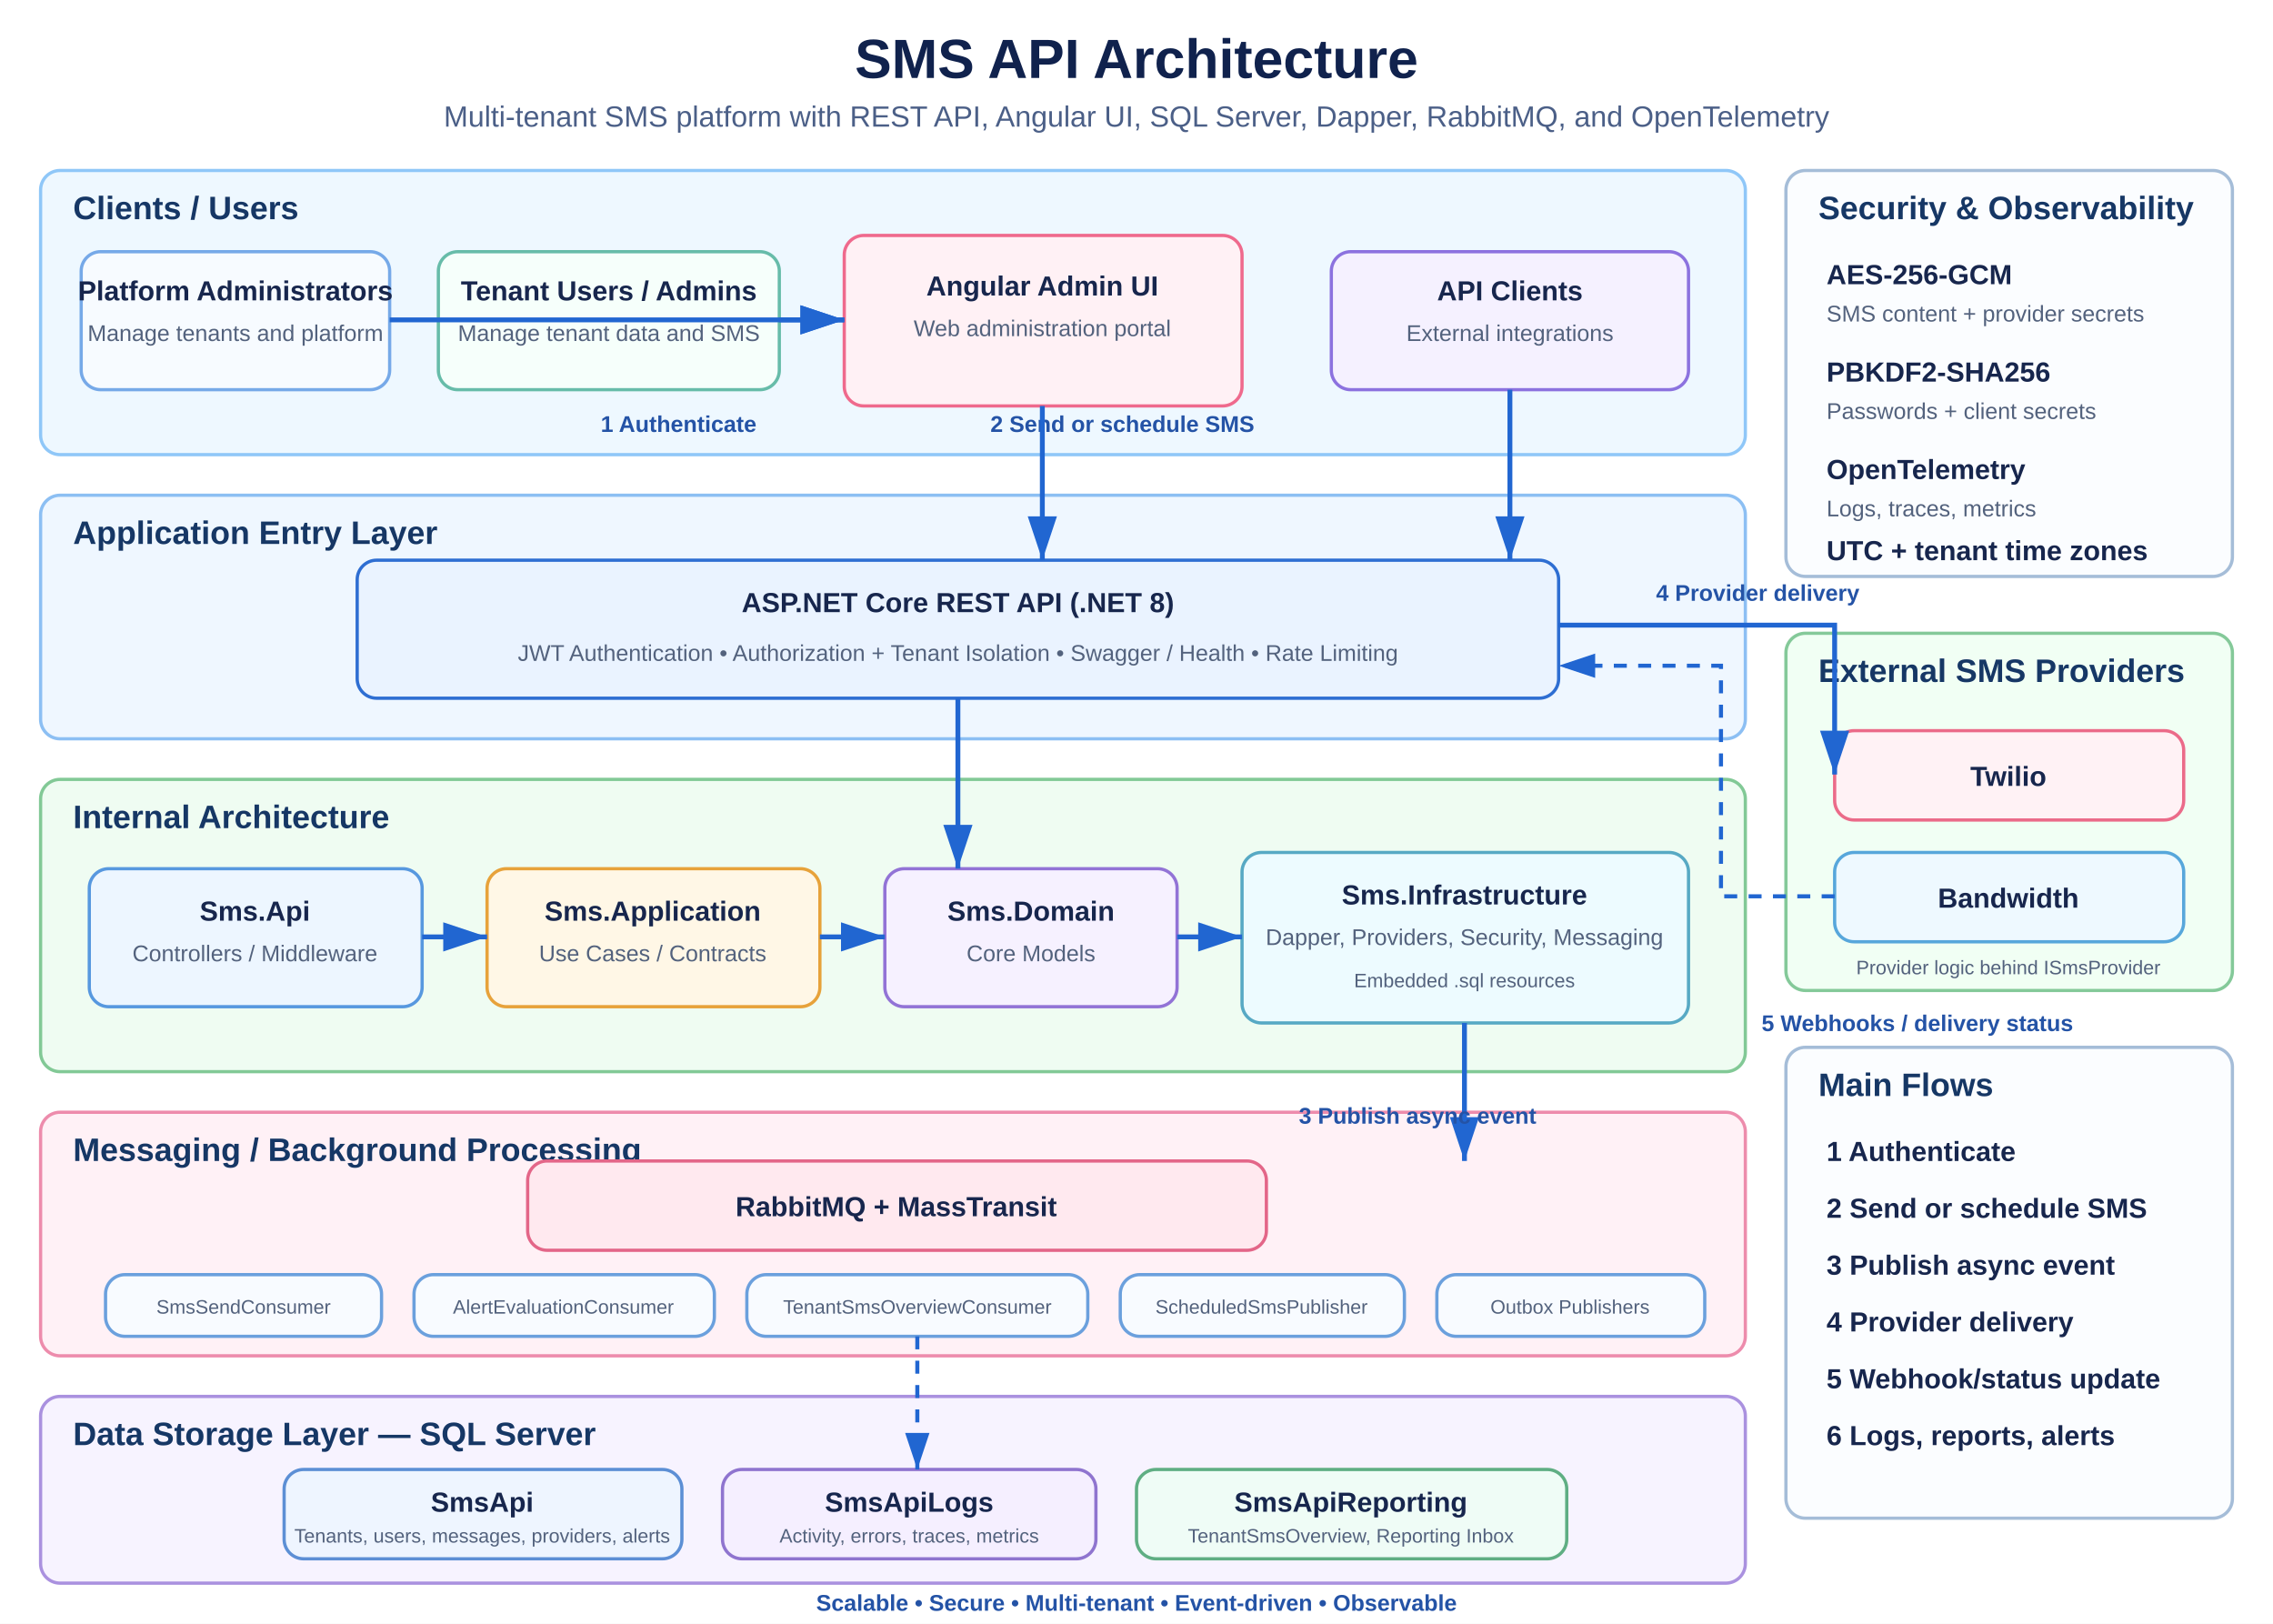
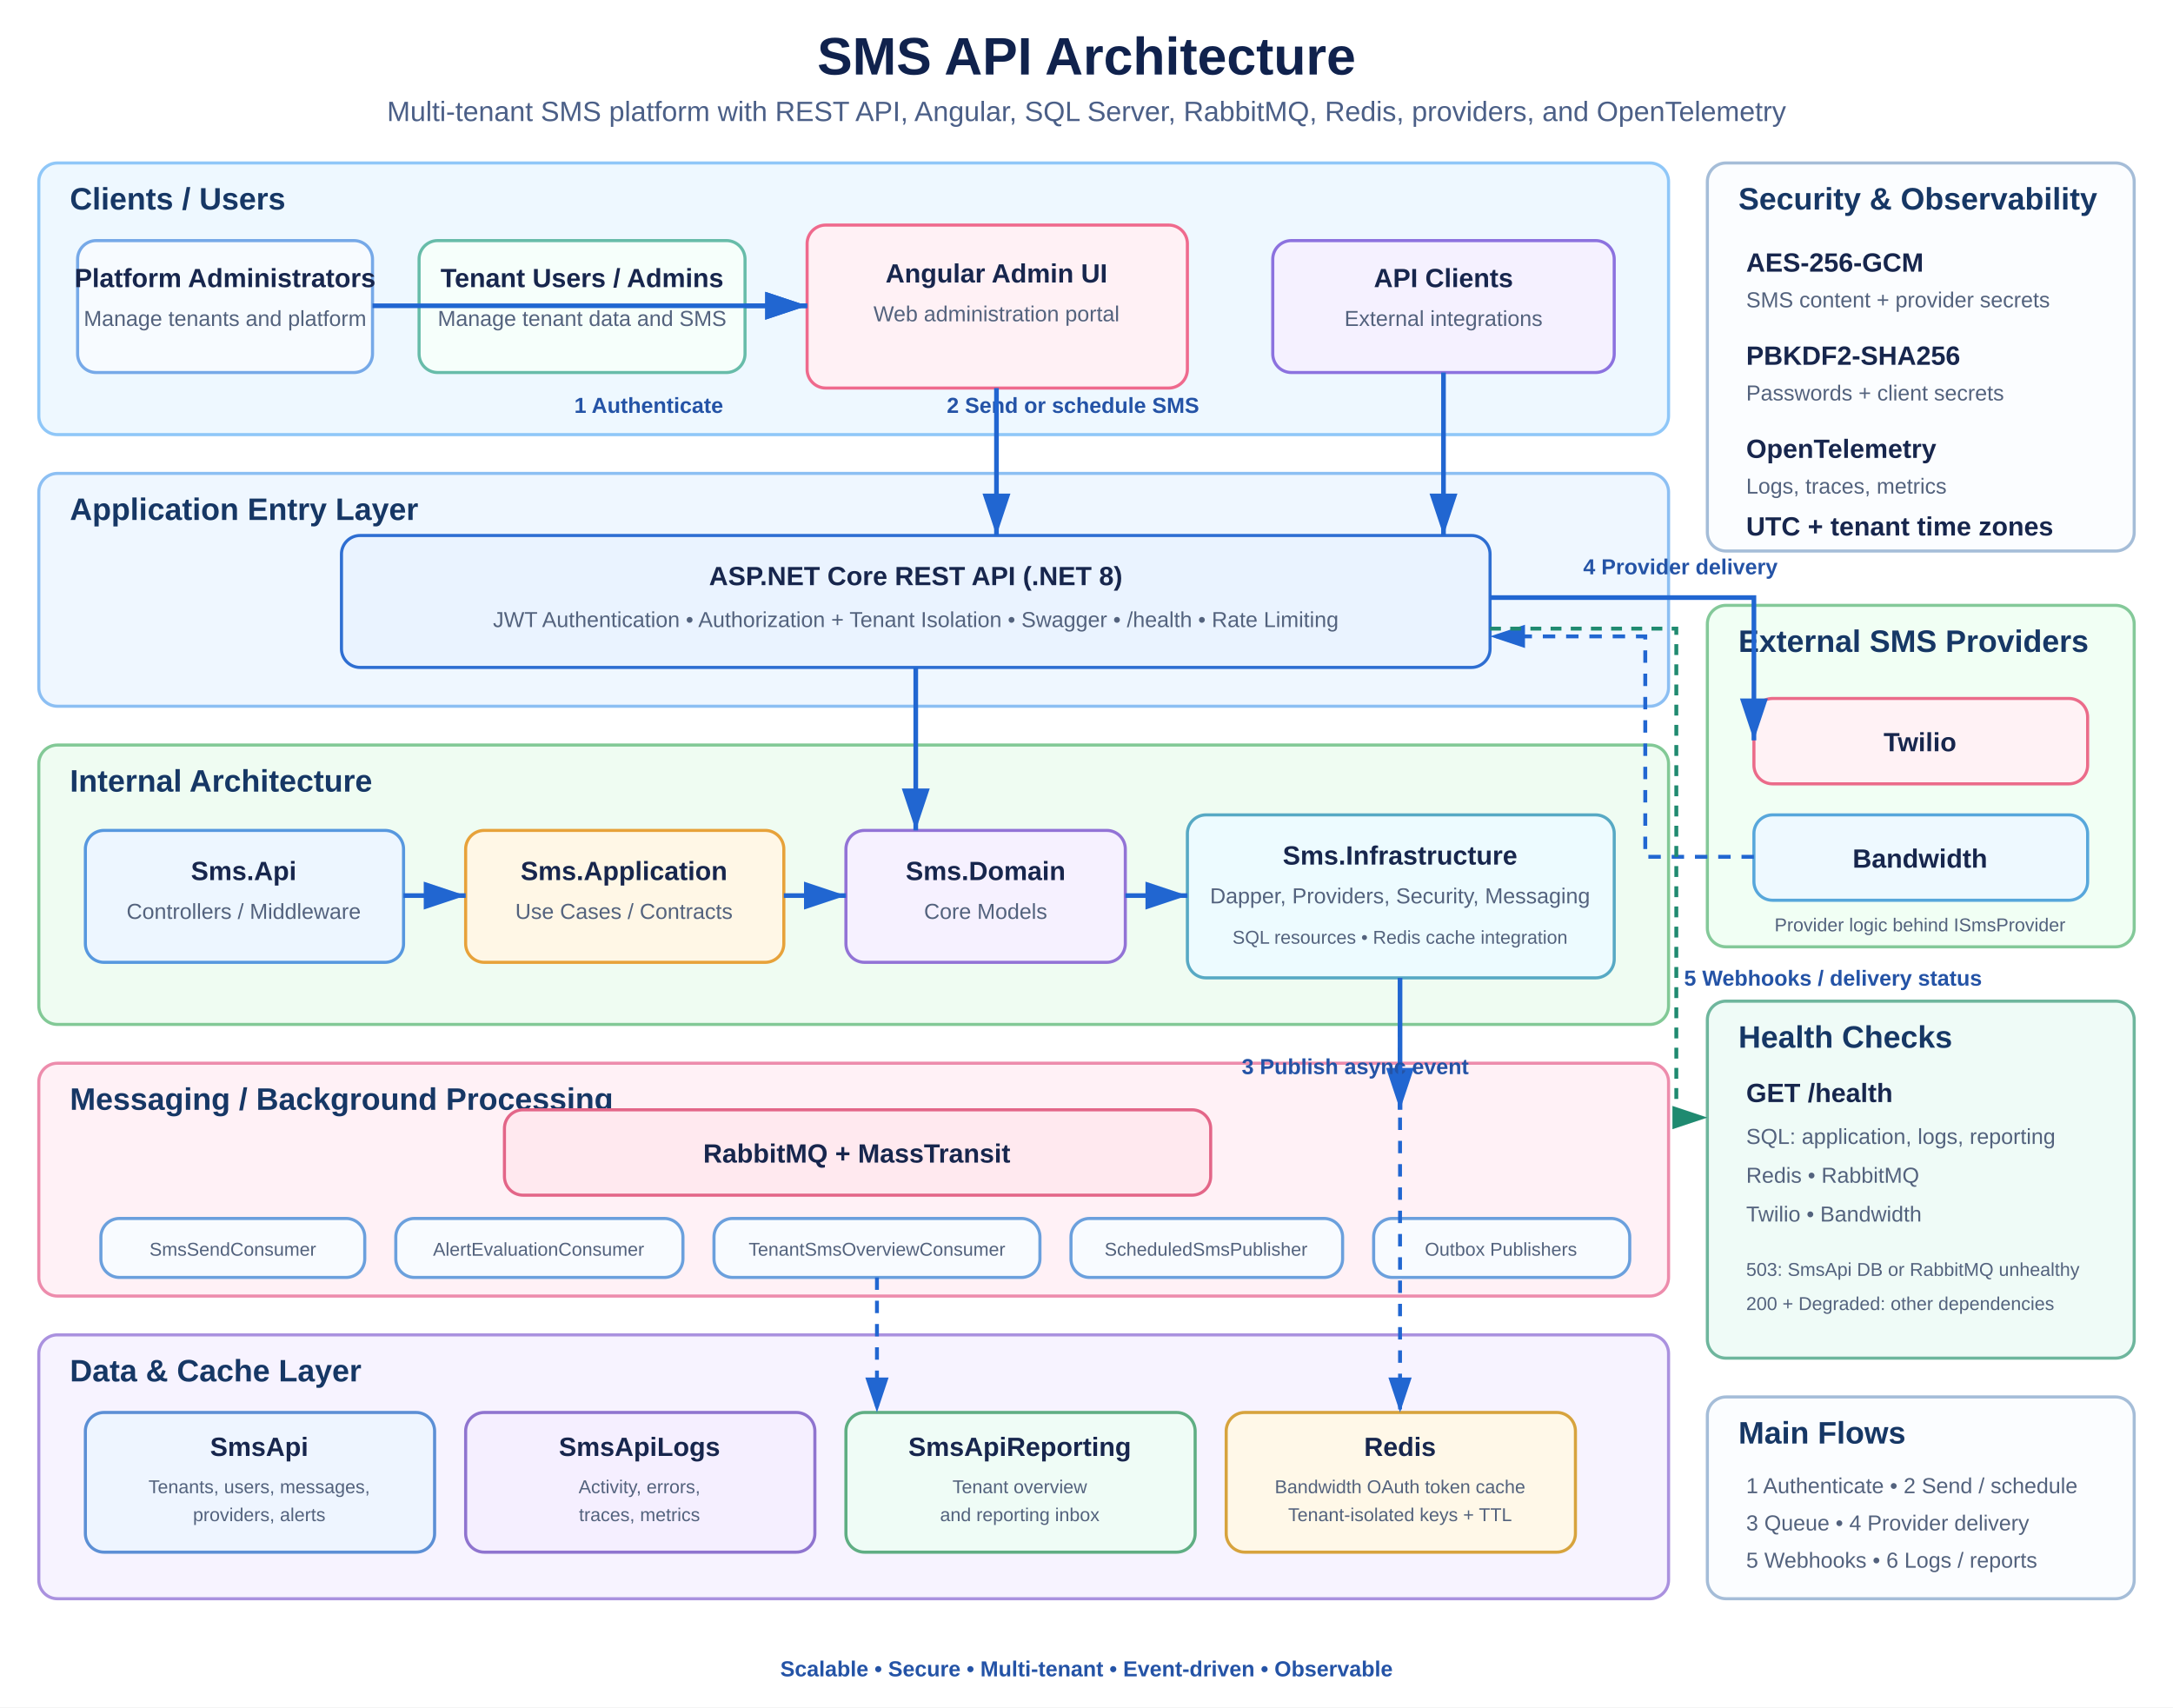
- <svg xmlns="http://www.w3.org/2000/svg" width="1400" height="1000" viewBox="0 0 1400 1000">
+ <svg xmlns="http://www.w3.org/2000/svg" width="1400" height="1100" viewBox="0 0 1400 1100">
  <defs>
    <style>
      .title{font:700 34px Arial,sans-serif;fill:#10224d}
      .sub{font:18px Arial,sans-serif;fill:#4b5f87}
      .h{font:700 20px Arial,sans-serif;fill:#163765}
      .t{font:700 17px Arial,sans-serif;fill:#17264d}
      .s{font:14px Arial,sans-serif;fill:#53627d}
      .mini{font:12px Arial,sans-serif;fill:#53627d}
      .flow{font:700 14px Arial,sans-serif;fill:#2453a6}
      .box{rx:12;ry:12;stroke-width:2}
      .line{stroke:#2166d1;stroke-width:3;fill:none;marker-end:url(#arrow)}
      .dash{stroke:#2166d1;stroke-width:2.5;fill:none;stroke-dasharray:8 7;marker-end:url(#arrow)}
+       .health{stroke:#1f8a70;stroke-width:2.5;fill:none;stroke-dasharray:7 6;marker-end:url(#greenArrow)}
    </style>
    <marker id="arrow" markerWidth="10" markerHeight="10" refX="9" refY="3" orient="auto" markerUnits="strokeWidth">
      <path d="M0,0 L0,6 L9,3 z" fill="#2166d1" />
    </marker>
+     <marker id="greenArrow" markerWidth="10" markerHeight="10" refX="9" refY="3" orient="auto" markerUnits="strokeWidth">
+       <path d="M0,0 L0,6 L9,3 z" fill="#1f8a70" />
+     </marker>
  </defs>
-   <rect width="1400" height="1000" fill="#ffffff" />
+   <rect width="1400" height="1100" fill="#ffffff" />
  <text x="700" y="48" text-anchor="middle" class="title">SMS API Architecture</text>
-   <text x="700" y="78" text-anchor="middle" class="sub">Multi-tenant SMS platform with REST API, Angular UI, SQL Server, Dapper, RabbitMQ, and OpenTelemetry</text>
+   <text x="700" y="78" text-anchor="middle" class="sub">Multi-tenant SMS platform with REST API, Angular, SQL Server, RabbitMQ, Redis, providers, and OpenTelemetry</text>
  <rect x="25" y="105" width="1050" height="175" fill="#eef8ff" stroke="#8fc7f8" class="box" />
  <text x="45" y="135" class="h">Clients / Users</text>
  <rect x="50" y="155" width="190" height="85" fill="#f7fbff" stroke="#76a9e8" class="box" />
  <text x="145" y="185" text-anchor="middle" class="t">Platform Administrators</text>
  <text x="145" y="210" text-anchor="middle" class="s">Manage tenants and platform</text>
  <rect x="270" y="155" width="210" height="85" fill="#f6fffb" stroke="#67bca9" class="box" />
  <text x="375" y="185" text-anchor="middle" class="t">Tenant Users / Admins</text>
  <text x="375" y="210" text-anchor="middle" class="s">Manage tenant data and SMS</text>
  <rect x="520" y="145" width="245" height="105" fill="#fff1f5" stroke="#ef6a8d" class="box" />
  <text x="642" y="182" text-anchor="middle" class="t">Angular Admin UI</text>
  <text x="642" y="207" text-anchor="middle" class="s">Web administration portal</text>
  <rect x="820" y="155" width="220" height="85" fill="#f5f1ff" stroke="#8c72df" class="box" />
  <text x="930" y="185" text-anchor="middle" class="t">API Clients</text>
  <text x="930" y="210" text-anchor="middle" class="s">External integrations</text>
  <path d="M240 197 H520" class="line" />
  <path d="M480 197 H520" class="line" />
  <text x="370" y="266" class="flow">1 Authenticate</text>
  <text x="610" y="266" class="flow">2 Send or schedule SMS</text>
  <rect x="25" y="305" width="1050" height="150" fill="#eff7ff" stroke="#8cbff3" class="box" />
  <text x="45" y="335" class="h">Application Entry Layer</text>
  <rect x="220" y="345" width="740" height="85" fill="#eaf3ff" stroke="#2e6ed2" class="box" />
  <text x="590" y="377" text-anchor="middle" class="t">ASP.NET Core REST API (.NET 8)</text>
-   <text x="590" y="407" text-anchor="middle" class="s">JWT Authentication  •  Authorization + Tenant Isolation  •  Swagger / Health  •  Rate Limiting</text>
+   <text x="590" y="404" text-anchor="middle" class="s">JWT Authentication • Authorization + Tenant Isolation • Swagger • /health • Rate Limiting</text>
  <path d="M642 250 V345" class="line" />
  <path d="M930 240 V345" class="line" />
  <rect x="25" y="480" width="1050" height="180" fill="#effcf2" stroke="#82c996" class="box" />
  <text x="45" y="510" class="h">Internal Architecture</text>
  <rect x="55" y="535" width="205" height="85" fill="#edf6ff" stroke="#5798df" class="box" />
  <text x="157" y="567" text-anchor="middle" class="t">Sms.Api</text>
  <text x="157" y="592" text-anchor="middle" class="s">Controllers / Middleware</text>
  <rect x="300" y="535" width="205" height="85" fill="#fff7e6" stroke="#e7a23a" class="box" />
  <text x="402" y="567" text-anchor="middle" class="t">Sms.Application</text>
  <text x="402" y="592" text-anchor="middle" class="s">Use Cases / Contracts</text>
  <rect x="545" y="535" width="180" height="85" fill="#f6f1ff" stroke="#9273d6" class="box" />
  <text x="635" y="567" text-anchor="middle" class="t">Sms.Domain</text>
  <text x="635" y="592" text-anchor="middle" class="s">Core Models</text>
  <rect x="765" y="525" width="275" height="105" fill="#edfbff" stroke="#57a9c4" class="box" />
  <text x="902" y="557" text-anchor="middle" class="t">Sms.Infrastructure</text>
  <text x="902" y="582" text-anchor="middle" class="s">Dapper, Providers, Security, Messaging</text>
-   <text x="902" y="608" text-anchor="middle" class="mini">Embedded .sql resources</text>
+   <text x="902" y="608" text-anchor="middle" class="mini">SQL resources • Redis cache integration</text>
  <path d="M260 577 H300" class="line" />
  <path d="M505 577 H545" class="line" />
  <path d="M725 577 H765" class="line" />
  <path d="M590 430 V535" class="line" />
  <rect x="25" y="685" width="1050" height="150" fill="#fff1f6" stroke="#ed8cac" class="box" />
  <text x="45" y="715" class="h">Messaging / Background Processing</text>
  <rect x="325" y="715" width="455" height="55" fill="#ffe9ef" stroke="#e36688" class="box" />
  <text x="552" y="749" text-anchor="middle" class="t">RabbitMQ + MassTransit</text>
  <path d="M902 630 V715" class="line" />
  <text x="800" y="692" class="flow">3 Publish async event</text>
  <rect x="65" y="785" width="170" height="38" fill="#f8fbff" stroke="#6ba0dd" class="box" />
  <text x="150" y="809" text-anchor="middle" class="mini">SmsSendConsumer</text>
  <rect x="255" y="785" width="185" height="38" fill="#f8fbff" stroke="#6ba0dd" class="box" />
  <text x="347" y="809" text-anchor="middle" class="mini">AlertEvaluationConsumer</text>
  <rect x="460" y="785" width="210" height="38" fill="#f8fbff" stroke="#6ba0dd" class="box" />
  <text x="565" y="809" text-anchor="middle" class="mini">TenantSmsOverviewConsumer</text>
  <rect x="690" y="785" width="175" height="38" fill="#f8fbff" stroke="#6ba0dd" class="box" />
  <text x="777" y="809" text-anchor="middle" class="mini">ScheduledSmsPublisher</text>
  <rect x="885" y="785" width="165" height="38" fill="#f8fbff" stroke="#6ba0dd" class="box" />
  <text x="967" y="809" text-anchor="middle" class="mini">Outbox Publishers</text>
-   <rect x="25" y="860" width="1050" height="115" fill="#f7f3ff" stroke="#aa91df" class="box" />
-   <text x="45" y="890" class="h">Data Storage Layer — SQL Server</text>
-   <rect x="175" y="905" width="245" height="55" fill="#eef5ff" stroke="#5c8fd5" class="box" />
-   <text x="297" y="931" text-anchor="middle" class="t">SmsApi</text>
-   <text x="297" y="950" text-anchor="middle" class="mini">Tenants, users, messages, providers, alerts</text>
-   <rect x="445" y="905" width="230" height="55" fill="#f5efff" stroke="#8f74cf" class="box" />
-   <text x="560" y="931" text-anchor="middle" class="t">SmsApiLogs</text>
-   <text x="560" y="950" text-anchor="middle" class="mini">Activity, errors, traces, metrics</text>
-   <rect x="700" y="905" width="265" height="55" fill="#effcf6" stroke="#5fae83" class="box" />
-   <text x="832" y="931" text-anchor="middle" class="t">SmsApiReporting</text>
-   <text x="832" y="950" text-anchor="middle" class="mini">TenantSmsOverview, Reporting Inbox</text>
-   <path d="M565 823 V905" class="dash" />
+   <rect x="25" y="860" width="1050" height="170" fill="#f7f3ff" stroke="#aa91df" class="box" />
+   <text x="45" y="890" class="h">Data &amp; Cache Layer</text>
+   <rect x="55" y="910" width="225" height="90" fill="#eef5ff" stroke="#5c8fd5" class="box" />
+   <text x="167" y="938" text-anchor="middle" class="t">SmsApi</text>
+   <text x="167" y="962" text-anchor="middle" class="mini">Tenants, users, messages,</text>
+   <text x="167" y="980" text-anchor="middle" class="mini">providers, alerts</text>
+   <rect x="300" y="910" width="225" height="90" fill="#f5efff" stroke="#8f74cf" class="box" />
+   <text x="412" y="938" text-anchor="middle" class="t">SmsApiLogs</text>
+   <text x="412" y="962" text-anchor="middle" class="mini">Activity, errors,</text>
+   <text x="412" y="980" text-anchor="middle" class="mini">traces, metrics</text>
+   <rect x="545" y="910" width="225" height="90" fill="#effcf6" stroke="#5fae83" class="box" />
+   <text x="657" y="938" text-anchor="middle" class="t">SmsApiReporting</text>
+   <text x="657" y="962" text-anchor="middle" class="mini">Tenant overview</text>
+   <text x="657" y="980" text-anchor="middle" class="mini">and reporting inbox</text>
+   <rect x="790" y="910" width="225" height="90" fill="#fff8e8" stroke="#d7a33d" class="box" />
+   <text x="902" y="938" text-anchor="middle" class="t">Redis</text>
+   <text x="902" y="962" text-anchor="middle" class="mini">Bandwidth OAuth token cache</text>
+   <text x="902" y="980" text-anchor="middle" class="mini">Tenant-isolated keys + TTL</text>
+   <path d="M565 823 V910" class="dash" />
+   <path d="M902 630 V910" class="dash" />
  <rect x="1100" y="105" width="275" height="250" fill="#fbfdff" stroke="#a5bdd8" class="box" />
  <text x="1120" y="135" class="h">Security &amp; Observability</text>
  <text x="1125" y="175" class="t">AES-256-GCM</text>
  <text x="1125" y="198" class="s">SMS content + provider secrets</text>
  <text x="1125" y="235" class="t">PBKDF2-SHA256</text>
  <text x="1125" y="258" class="s">Passwords + client secrets</text>
  <text x="1125" y="295" class="t">OpenTelemetry</text>
  <text x="1125" y="318" class="s">Logs, traces, metrics</text>
  <text x="1125" y="345" class="t">UTC + tenant time zones</text>
  <rect x="1100" y="390" width="275" height="220" fill="#f1fff4" stroke="#84c999" class="box" />
  <text x="1120" y="420" class="h">External SMS Providers</text>
  <rect x="1130" y="450" width="215" height="55" fill="#fff2f5" stroke="#eb6b89" class="box" />
  <text x="1237" y="484" text-anchor="middle" class="t">Twilio</text>
  <rect x="1130" y="525" width="215" height="55" fill="#eef9ff" stroke="#57a7db" class="box" />
  <text x="1237" y="559" text-anchor="middle" class="t">Bandwidth</text>
  <text x="1237" y="600" text-anchor="middle" class="mini">Provider logic behind ISmsProvider</text>
  <path d="M960 385 H1130 V477" class="line" />
  <text x="1020" y="370" class="flow">4 Provider delivery</text>
  <path d="M1130 552 H1060 V410 H960" class="dash" />
  <text x="1085" y="635" class="flow">5 Webhooks / delivery status</text>
-   <rect x="1100" y="645" width="275" height="290" fill="#fbfdff" stroke="#a5bdd8" class="box" />
-   <text x="1120" y="675" class="h">Main Flows</text>
-   <text x="1125" y="715" class="t">1  Authenticate</text>
-   <text x="1125" y="750" class="t">2  Send or schedule SMS</text>
-   <text x="1125" y="785" class="t">3  Publish async event</text>
-   <text x="1125" y="820" class="t">4  Provider delivery</text>
-   <text x="1125" y="855" class="t">5  Webhook/status update</text>
-   <text x="1125" y="890" class="t">6  Logs, reports, alerts</text>
-   <text x="700" y="992" text-anchor="middle" class="flow">Scalable • Secure • Multi-tenant • Event-driven • Observable</text>
+   <rect x="1100" y="645" width="275" height="230" fill="#effbf7" stroke="#6eb69d" class="box" />
+   <text x="1120" y="675" class="h">Health Checks</text>
+   <text x="1125" y="710" class="t">GET /health</text>
+   <text x="1125" y="737" class="s">SQL: application, logs, reporting</text>
+   <text x="1125" y="762" class="s">Redis • RabbitMQ</text>
+   <text x="1125" y="787" class="s">Twilio • Bandwidth</text>
+   <text x="1125" y="822" class="mini">503: SmsApi DB or RabbitMQ unhealthy</text>
+   <text x="1125" y="844" class="mini">200 + Degraded: other dependencies</text>
+   <path d="M960 405 H1080 V720 H1100" class="health" />
+   <rect x="1100" y="900" width="275" height="130" fill="#fbfdff" stroke="#a5bdd8" class="box" />
+   <text x="1120" y="930" class="h">Main Flows</text>
+   <text x="1125" y="962" class="s">1 Authenticate • 2 Send / schedule</text>
+   <text x="1125" y="986" class="s">3 Queue • 4 Provider delivery</text>
+   <text x="1125" y="1010" class="s">5 Webhooks • 6 Logs / reports</text>
+   <text x="700" y="1080" text-anchor="middle" class="flow">Scalable • Secure • Multi-tenant • Event-driven • Observable</text>
</svg>
